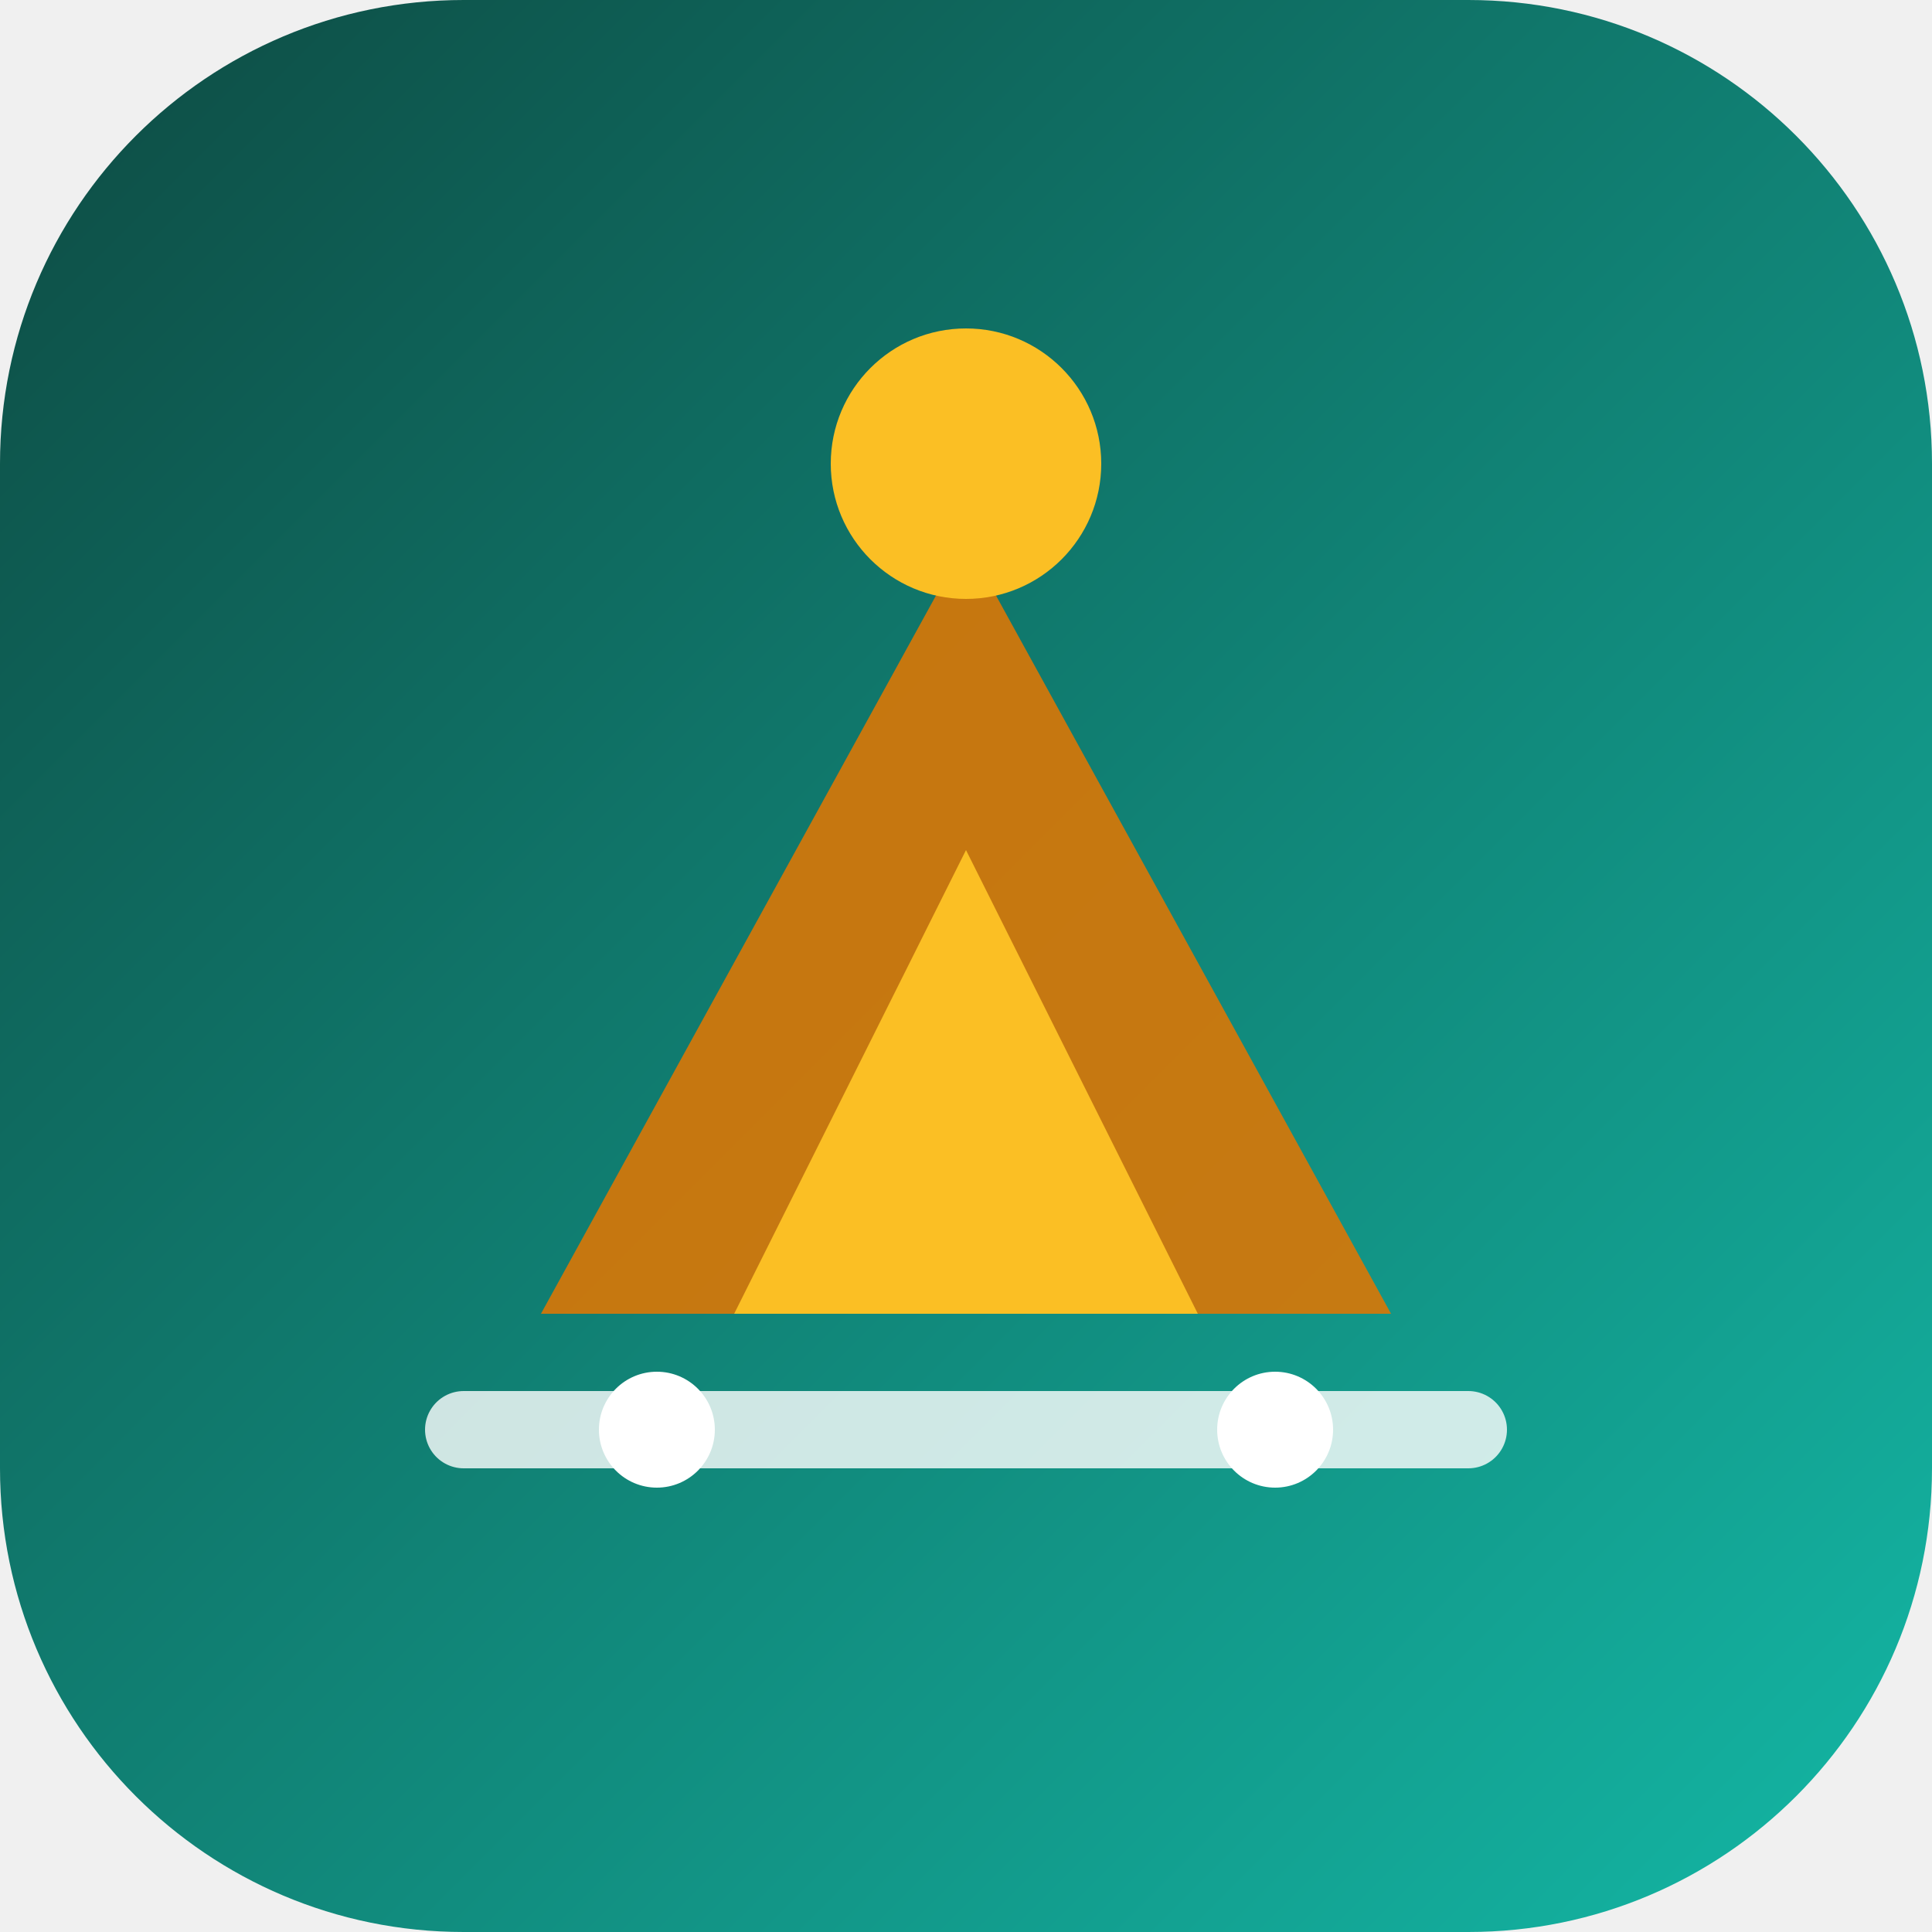
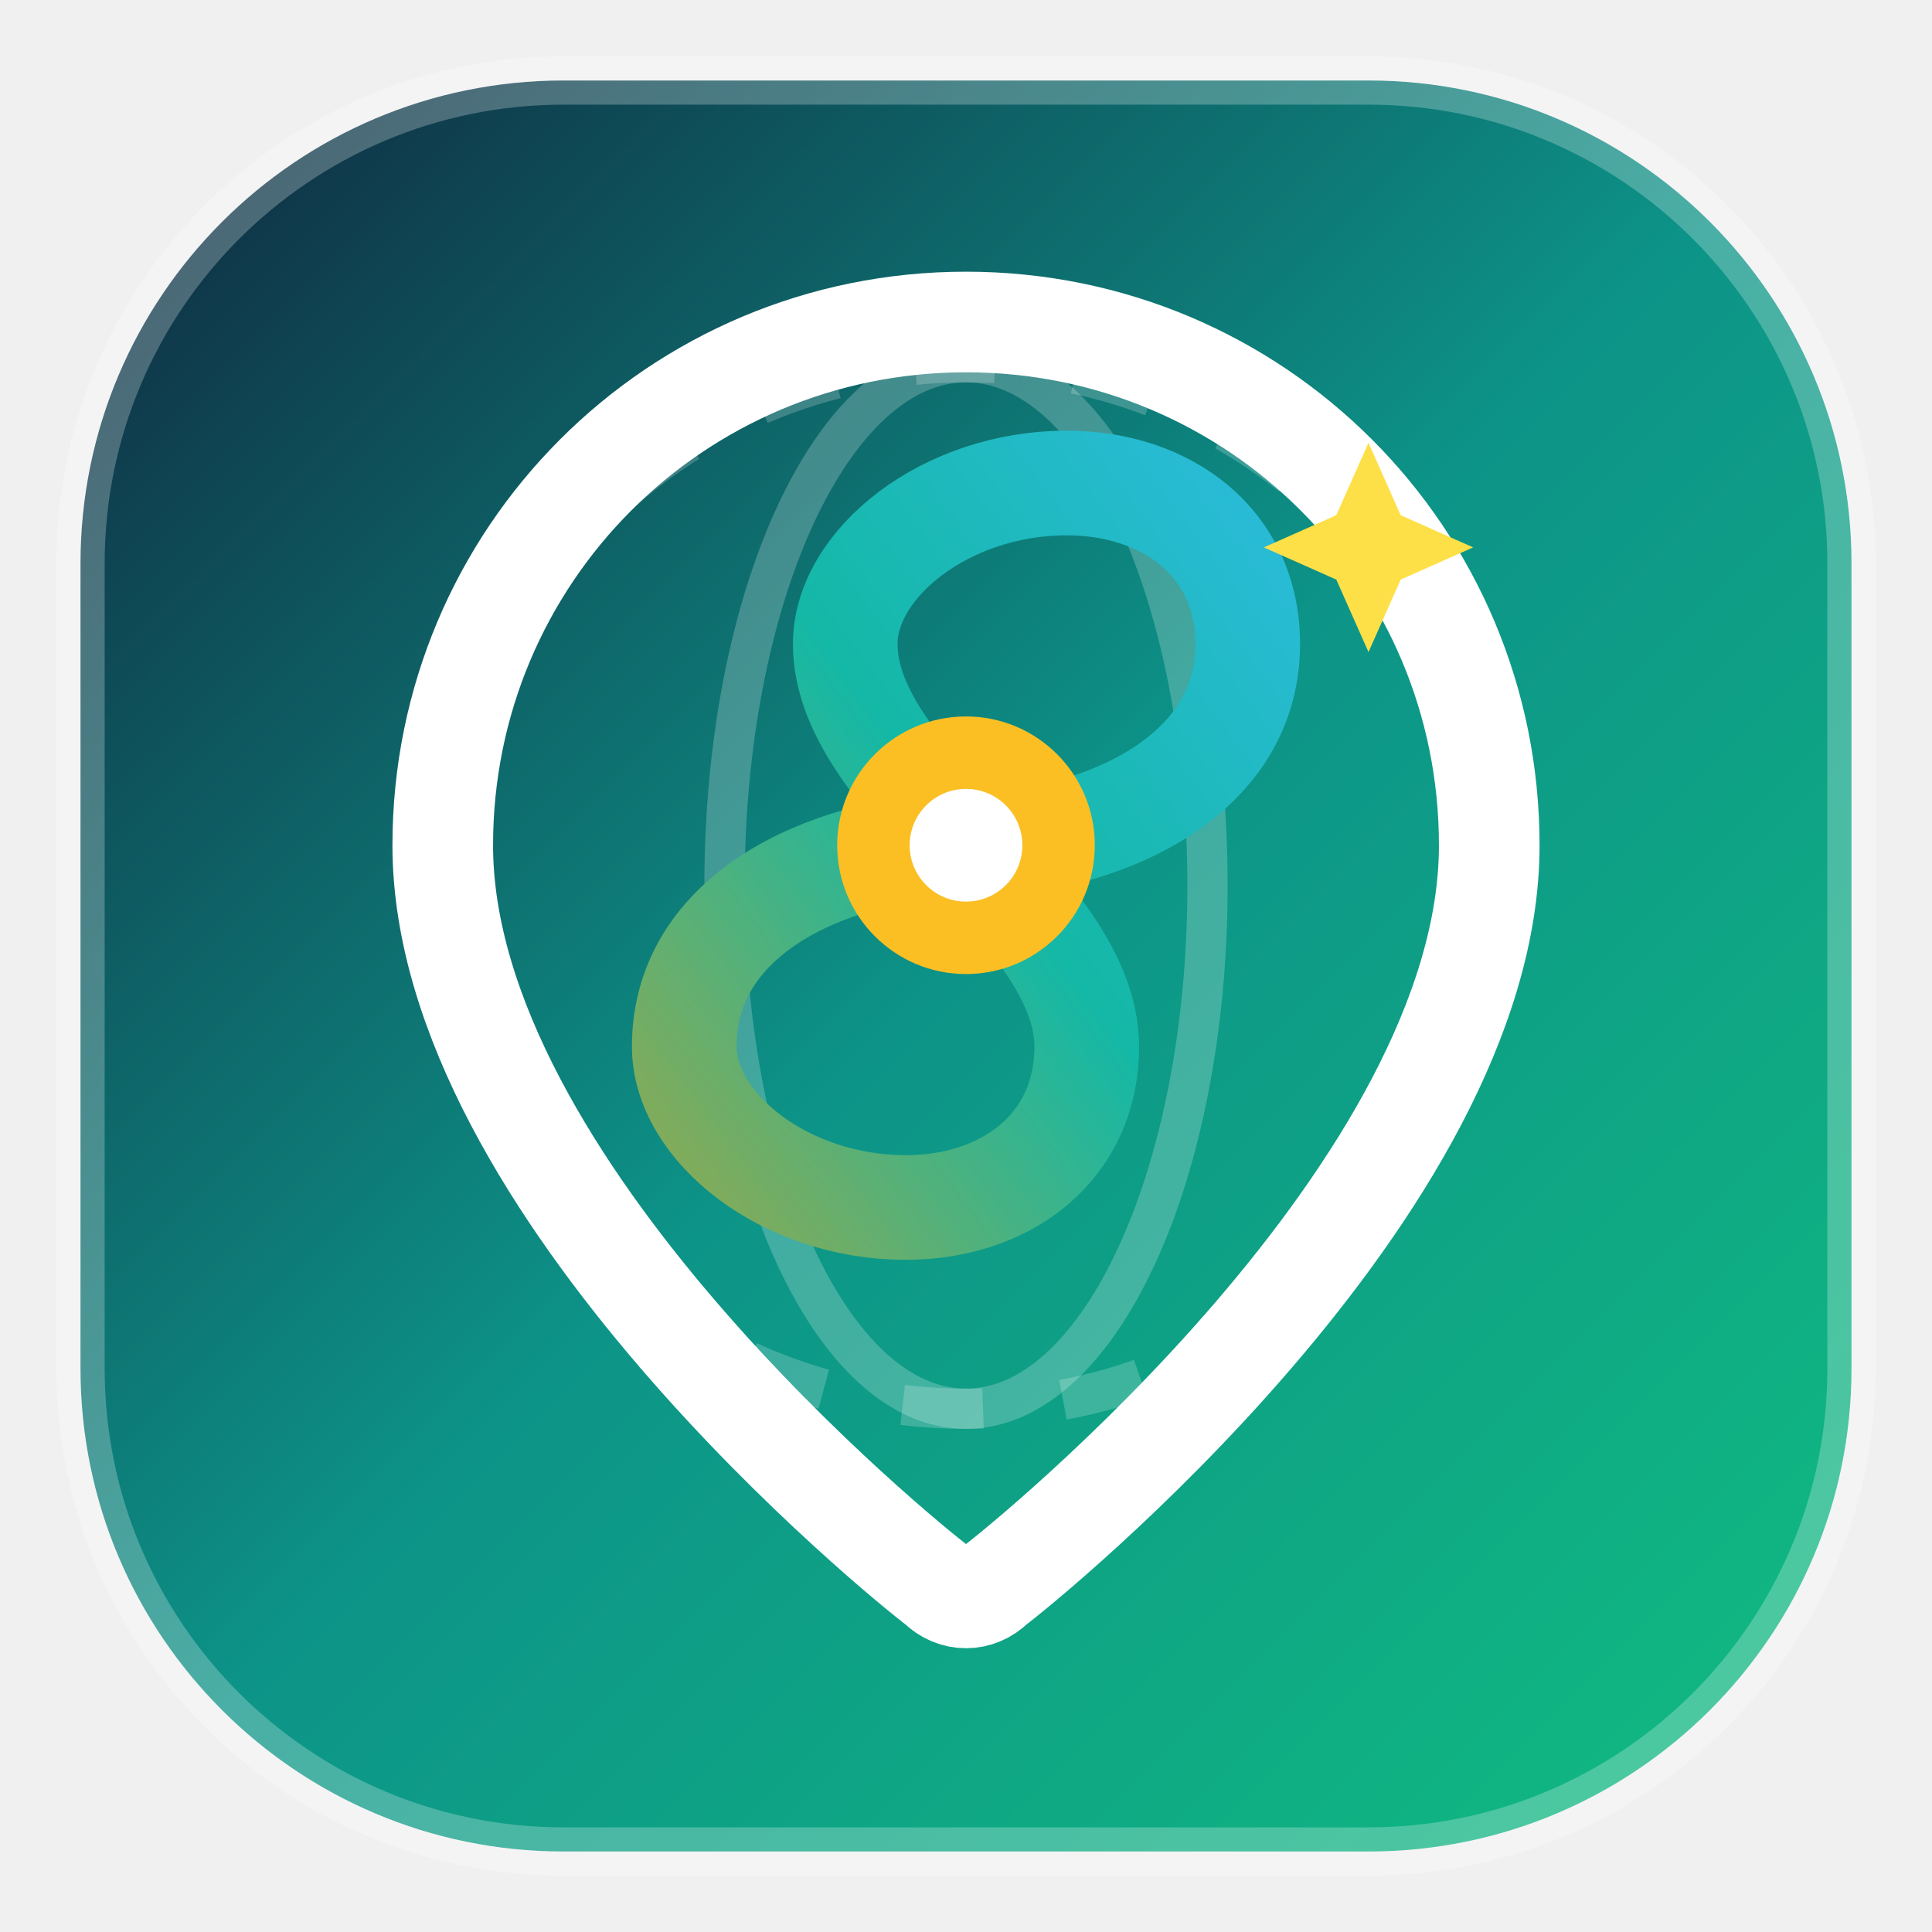
- <svg xmlns="http://www.w3.org/2000/svg" viewBox="0 0 100 100">
+ <svg xmlns="http://www.w3.org/2000/svg" viewBox="0 0 48 48" fill="none">
  <defs>
-     <linearGradient id="grad" x1="0%" y1="0%" x2="100%" y2="100%">
-       <stop offset="0%" stop-color="#0D4A42" />
-       <stop offset="100%" stop-color="#14B8A6" />
+     <linearGradient id="ttFavGrad" x1="4" y1="4" x2="44" y2="44" gradientUnits="userSpaceOnUse">
+       <stop offset="0%" stop-color="#0F2F44" />
+       <stop offset="50%" stop-color="#0D9488" />
+       <stop offset="100%" stop-color="#10B981" />
+     </linearGradient>
+     <linearGradient id="ttPathFav" x1="8" y1="36" x2="40" y2="12" gradientUnits="userSpaceOnUse">
+       <stop offset="0%" stop-color="#F59E0B" />
+       <stop offset="55%" stop-color="#14B8A6" />
+       <stop offset="100%" stop-color="#38BDF8" />
    </linearGradient>
  </defs>
-   <rect width="100" height="100" rx="24" fill="url(#grad)" />
-   <path d="M28 68 L50 28 L72 68 Z" fill="#D97706" opacity="0.9" />
-   <path d="M38 68 L50 44 L62 68 Z" fill="#FBBF24" />
-   <circle cx="50" cy="24" r="7" fill="#FBBF24" />
-   <path d="M24 74 L76 74" stroke="#FFFFFF" stroke-width="4" stroke-linecap="round" opacity="0.8" />
-   <circle cx="34" cy="74" r="3" fill="#FFFFFF" />
-   <circle cx="66" cy="74" r="3" fill="#FFFFFF" />
+   <rect x="2" y="2" width="44" height="44" rx="12" fill="url(#ttFavGrad)" stroke="rgba(255,255,255,0.25)" stroke-width="1.2" />
+   <circle cx="24" cy="22" r="13" stroke="rgba(255,255,255,0.2)" stroke-width="1" stroke-dasharray="2 2" />
+   <ellipse cx="24" cy="22" rx="6" ry="13" stroke="rgba(255,255,255,0.22)" stroke-width="1" />
+   <path d="M24 8C16.8 8 11 13.8 11 21C11 29.5 22.5 38.8 23.3 39.4C23.7 39.8 24.3 39.8 24.7 39.4C25.5 38.8 37 29.5 37 21C37 13.8 31.2 8 24 8Z" fill="none" stroke="#FFFFFF" stroke-width="2.5" stroke-linecap="round" stroke-linejoin="round" />
+   <path d="M17 26C17 22.5 21 21 24 21C27 21 31 19.5 31 16C31 13.5 29 12 26.5 12C23.5 12 21 14 21 16C21 19.5 27 22.5 27 26C27 28.5 25 30 22.5 30C19.5 30 17 28 17 26Z" stroke="url(#ttPathFav)" stroke-width="2.6" stroke-linecap="round" stroke-linejoin="round" />
+   <circle cx="24" cy="21" r="3.2" fill="#FBBF24" />
+   <circle cx="24" cy="21" r="1.4" fill="#FFFFFF" />
+   <path d="M34 11L34.8 12.8L36.6 13.6L34.8 14.4L34 16.2L33.2 14.4L31.4 13.6L33.2 12.8L34 11Z" fill="#FDE047" />
</svg>
